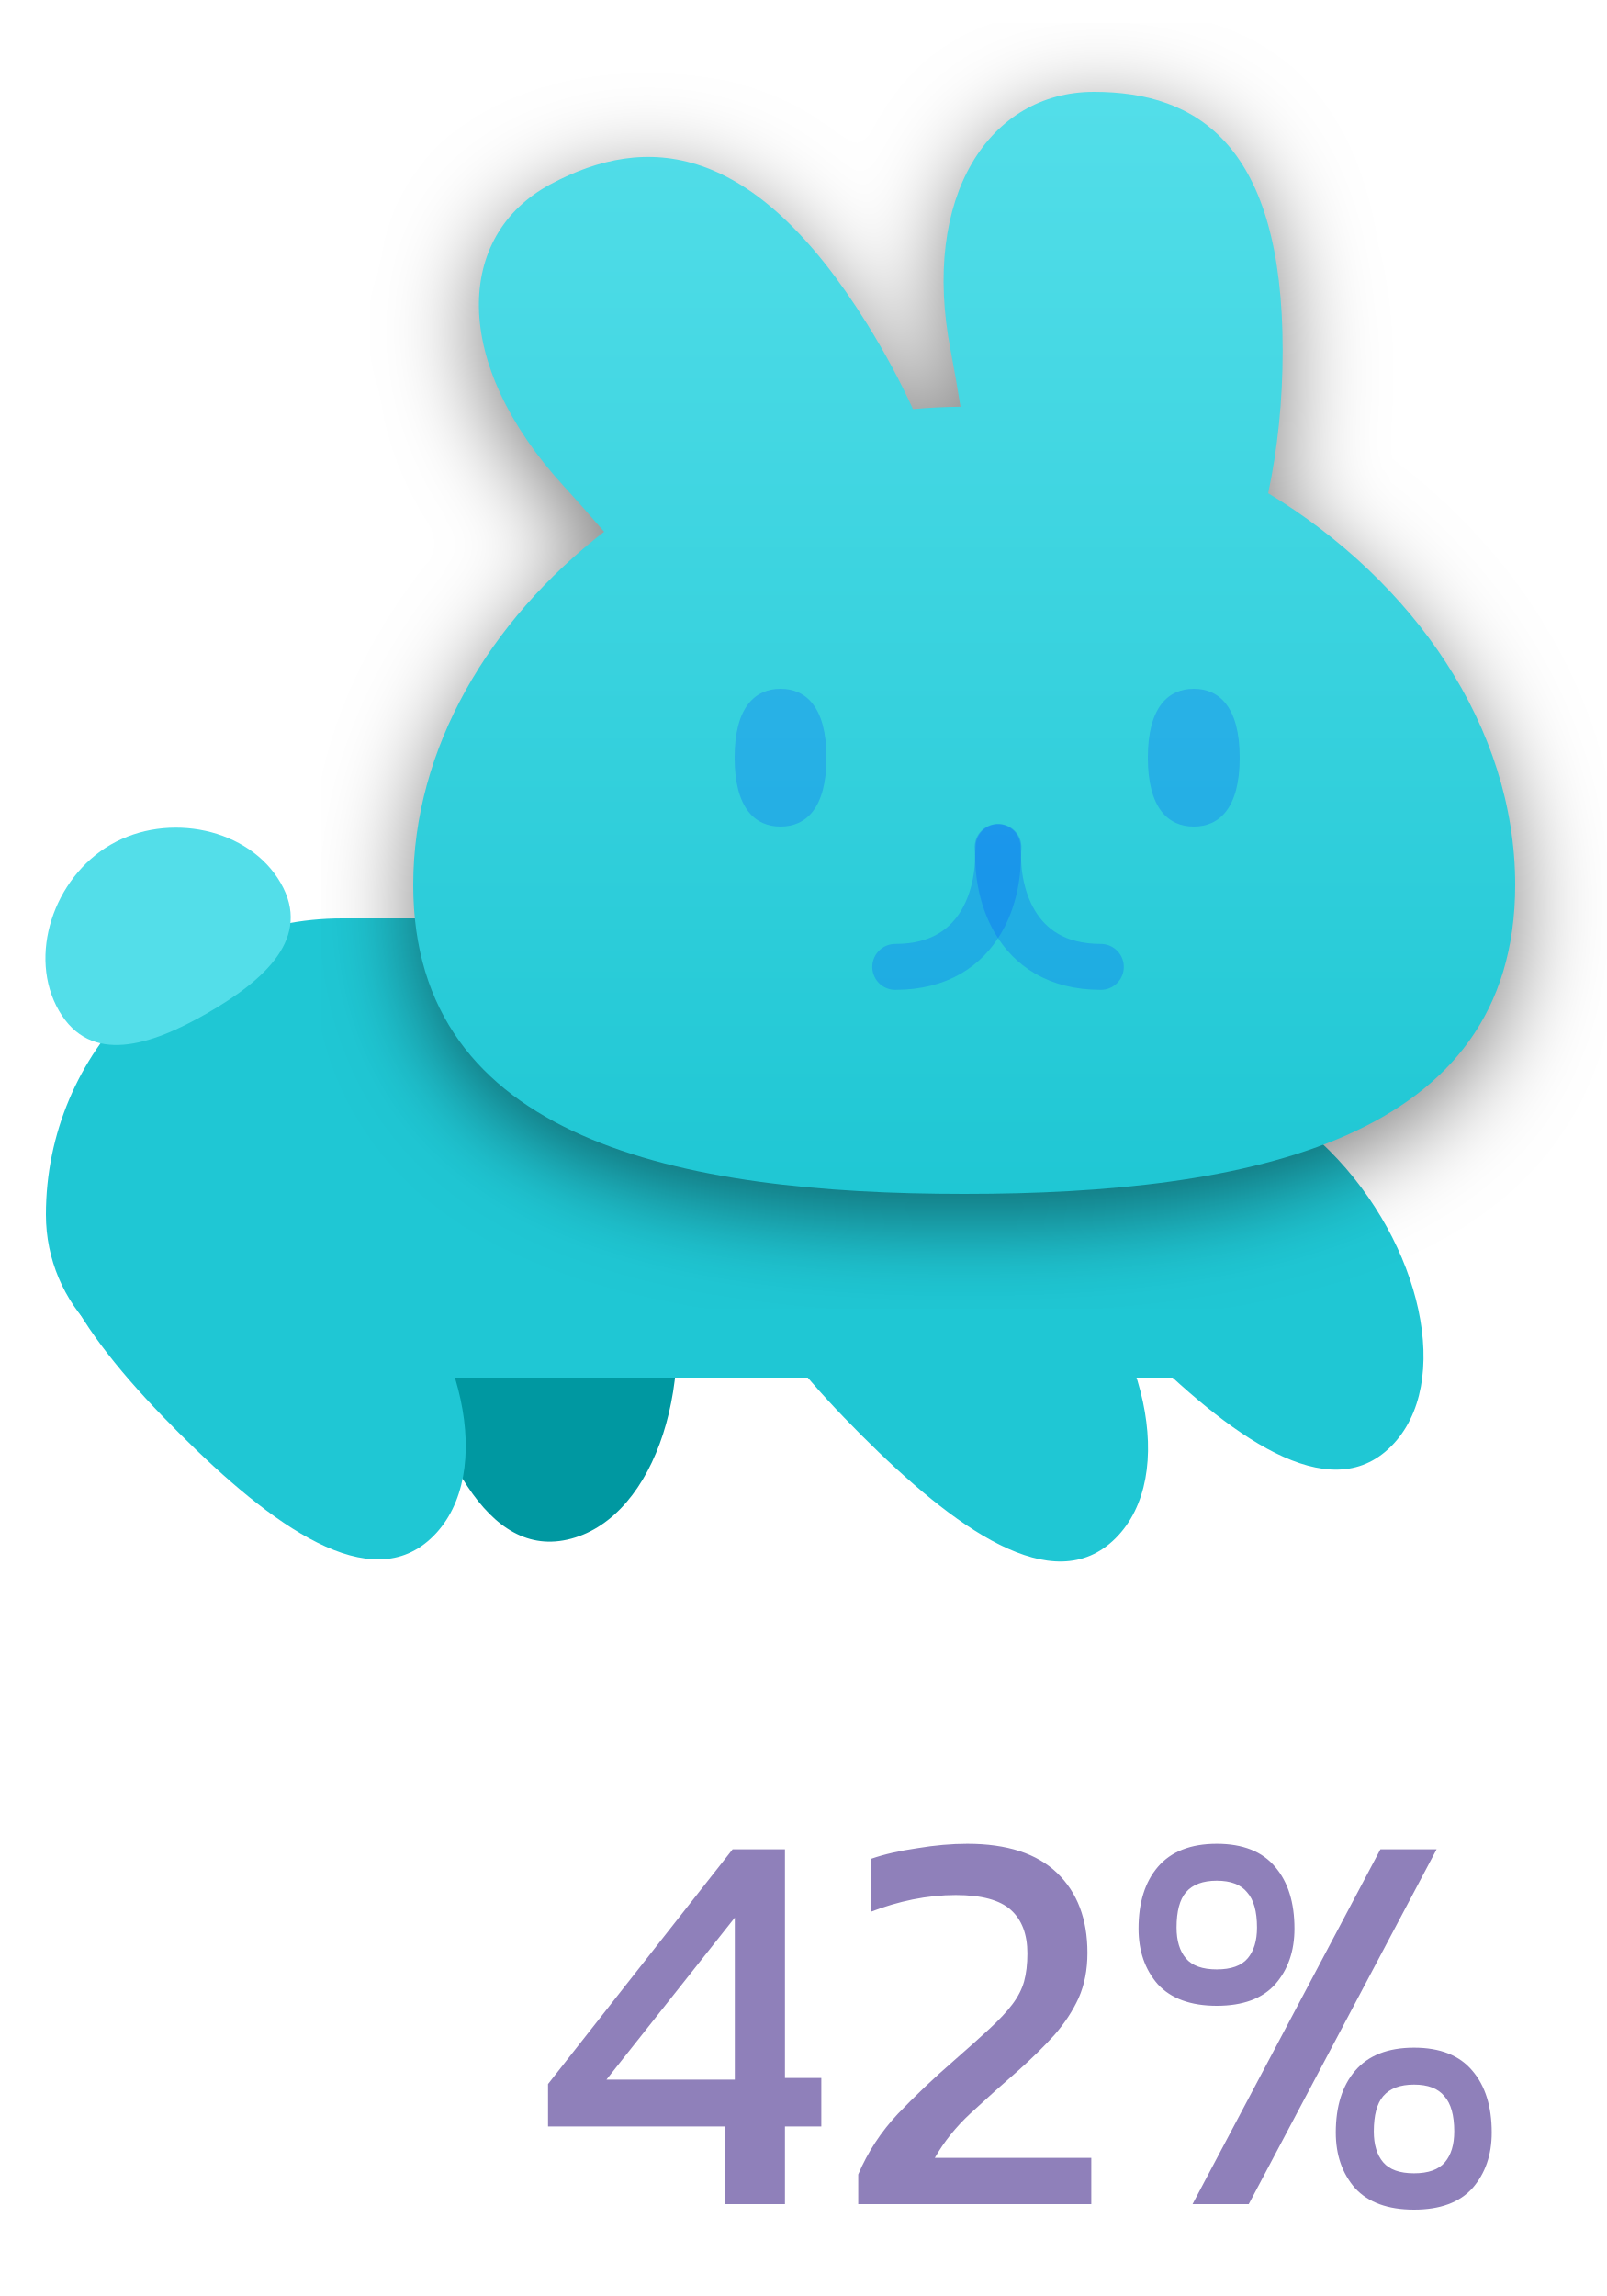
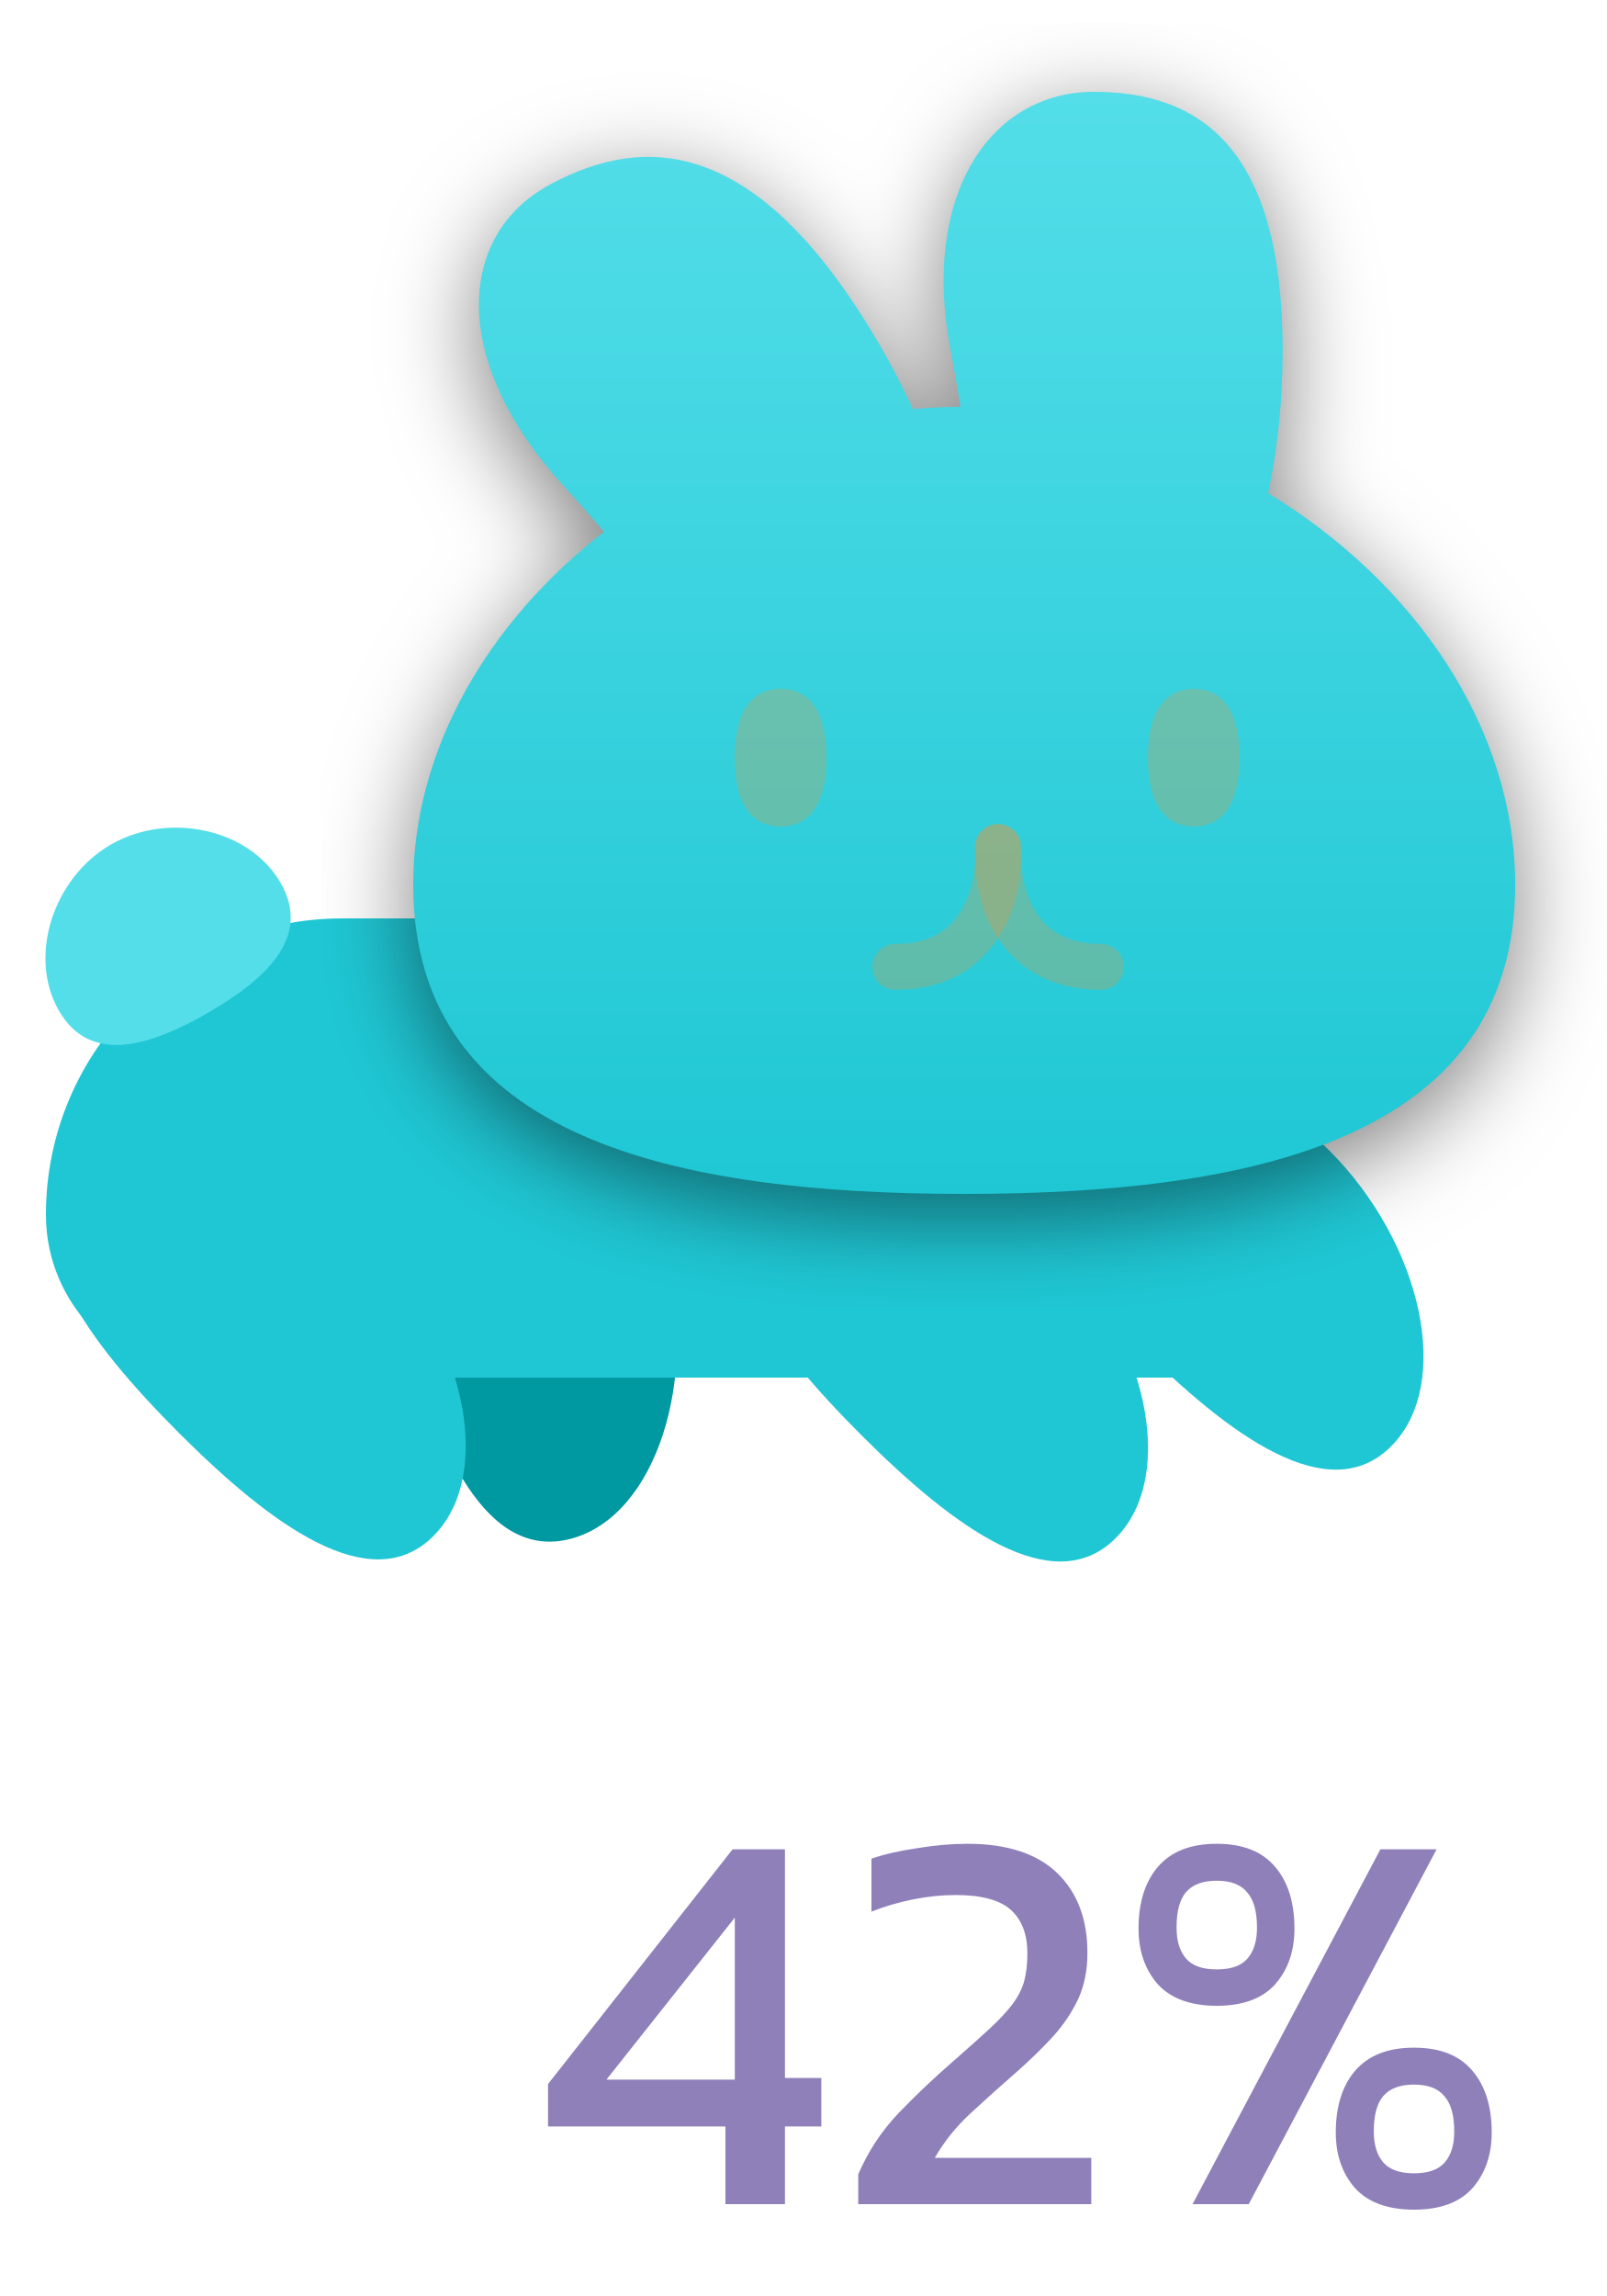
<svg xmlns="http://www.w3.org/2000/svg" width="35" height="50" viewBox="0 0 35 50" fill="none">
  <path d="M9.588 22.865C7.729 23.363 8.025 26.033 8.764 28.79C9.502 31.546 10.581 34.006 12.44 33.508C14.299 33.01 15.233 30.01 14.495 27.254C13.756 24.498 11.447 22.367 9.588 22.865Z" fill="#0098A1" />
  <path d="M1 26.452C1 22.889 3.888 20 7.452 20H13V30H4.548C2.589 30 1 28.411 1 26.452Z" fill="#1FC7D4" />
  <path d="M6.111 19.225C6.797 20.412 5.778 21.334 4.528 22.056C3.278 22.778 1.97 23.199 1.284 22.011C0.599 20.824 1.163 19.115 2.413 18.393C3.663 17.672 5.425 18.037 6.111 19.225Z" fill="#53DEE9" />
  <path d="M1.647 25.66C0.286 27.021 1.878 29.185 3.895 31.203C5.913 33.221 8.077 34.812 9.438 33.452C10.799 32.091 10.108 29.025 8.091 27.008C6.073 24.99 3.007 24.299 1.647 25.66Z" fill="#1FC7D4" />
  <rect width="1" height="10" transform="matrix(-1 0 0 1 14 20)" fill="#1FC7D4" />
  <rect x="9" y="20" width="17" height="10" fill="#1FC7D4" />
  <path d="M16.507 25.706C15.146 27.067 16.738 29.231 18.756 31.249C20.773 33.267 22.938 34.858 24.298 33.497C25.659 32.137 24.968 29.071 22.951 27.053C20.933 25.036 17.868 24.345 16.507 25.706Z" fill="#1FC7D4" />
  <path d="M22.507 23.706C21.146 25.067 22.738 27.231 24.756 29.249C26.773 31.267 28.938 32.858 30.298 31.497C31.659 30.137 30.968 27.071 28.951 25.053C26.933 23.036 23.868 22.345 22.507 23.706Z" fill="#1FC7D4" />
  <g filter="url(#filter0_d)">
    <path fill-rule="evenodd" clip-rule="evenodd" d="M20.705 7.634C20.781 8.027 20.852 8.438 20.919 8.857C20.573 8.86 20.227 8.877 19.884 8.909C19.603 8.295 19.269 7.672 18.884 7.053C16.396 3.051 14.062 2.901 11.989 4.013C9.915 5.124 9.811 7.896 12.283 10.592C12.57 10.905 12.863 11.238 13.157 11.58C10.66 13.516 9 16.291 9 19.27C9 24.829 14.785 26 21 26C27.215 26 33 24.829 33 19.27C33 15.828 30.784 12.658 27.621 10.741C27.824 9.785 27.936 8.735 27.936 7.634C27.936 3.172 26.095 2 23.824 2C21.553 2 20.051 4.271 20.705 7.634Z" fill="url(#paint0_linear_bunny_full)" />
  </g>
-   <path d="M21.728 18.445C21.796 19.315 21.445 21.056 19.498 21.056" stroke="rgba(1, 83, 255, 0.25)" stroke-linecap="round" />
-   <path d="M21.746 18.445C21.678 19.315 22.03 21.056 23.976 21.056" stroke="rgba(1, 83, 255, 0.25)" stroke-linecap="round" />
-   <path d="M18 16.5C18 17.605 17.552 18 17 18C16.448 18 16 17.605 16 16.5C16 15.395 16.448 15 17 15C17.552 15 18 15.395 18 16.5Z" fill="rgba(1, 83, 255, 0.25)" />
-   <path d="M27 16.5C27 17.605 26.552 18 26 18C25.448 18 25 17.605 25 16.5C25 15.395 25.448 15 26 15C26.552 15 27 15.395 27 16.5Z" fill="rgba(1, 83, 255, 0.25)" />
+   <path d="M21.728 18.445C21.796 19.315 21.445 21.056 19.498 21.056" stroke="rgba(255, 145, 38, 0.25)" stroke-linecap="round" />
+   <path d="M21.746 18.445C21.678 19.315 22.03 21.056 23.976 21.056" stroke="rgba(255, 145, 38, 0.25)" stroke-linecap="round" />
+   <path d="M18 16.5C18 17.605 17.552 18 17 18C16.448 18 16 17.605 16 16.5C16 15.395 16.448 15 17 15C17.552 15 18 15.395 18 16.5Z" fill="rgba(255, 145, 38, 0.25)" />
+   <path d="M27 16.5C27 17.605 26.552 18 26 18C25.448 18 25 17.605 25 16.5C25 15.395 25.448 15 26 15C26.552 15 27 15.395 27 16.5Z" fill="rgba(255, 145, 38, 0.25)" />
  <path d="M15.8 48V46.308H11.936V45.384L15.956 40.272H17.096V45.252H17.888V46.308H17.096V48H15.8ZM13.208 45.288H16.004V41.76L13.208 45.288ZM18.692 48V47.352C18.9 46.864 19.188 46.424 19.556 46.032C19.932 45.64 20.332 45.26 20.756 44.892C21.076 44.612 21.34 44.376 21.548 44.184C21.764 43.984 21.932 43.804 22.052 43.644C22.172 43.484 22.256 43.32 22.304 43.152C22.352 42.976 22.376 42.772 22.376 42.54C22.376 42.124 22.256 41.808 22.016 41.592C21.776 41.376 21.376 41.268 20.816 41.268C20.512 41.268 20.2 41.3 19.88 41.364C19.568 41.428 19.268 41.516 18.98 41.628V40.476C19.26 40.38 19.592 40.304 19.976 40.248C20.36 40.184 20.724 40.152 21.068 40.152C21.932 40.152 22.584 40.364 23.024 40.788C23.464 41.212 23.684 41.792 23.684 42.528C23.684 42.896 23.62 43.224 23.492 43.512C23.364 43.792 23.188 44.06 22.964 44.316C22.74 44.564 22.48 44.82 22.184 45.084C21.816 45.404 21.468 45.716 21.14 46.02C20.82 46.316 20.56 46.64 20.36 46.992H23.768V48H18.692ZM26.501 43.68C25.933 43.68 25.505 43.524 25.217 43.212C24.937 42.892 24.797 42.488 24.797 42C24.797 41.432 24.937 40.984 25.217 40.656C25.505 40.32 25.933 40.152 26.501 40.152C27.069 40.152 27.493 40.32 27.773 40.656C28.053 40.984 28.193 41.432 28.193 42C28.193 42.488 28.053 42.892 27.773 43.212C27.493 43.524 27.069 43.68 26.501 43.68ZM25.973 48L30.065 40.272H31.289L27.197 48H25.973ZM26.501 42.888C26.813 42.888 27.037 42.808 27.173 42.648C27.309 42.488 27.377 42.264 27.377 41.976C27.377 41.624 27.305 41.368 27.161 41.208C27.025 41.04 26.805 40.956 26.501 40.956C26.197 40.956 25.973 41.04 25.829 41.208C25.693 41.368 25.625 41.624 25.625 41.976C25.625 42.264 25.693 42.488 25.829 42.648C25.965 42.808 26.189 42.888 26.501 42.888ZM30.797 48.12C30.229 48.12 29.801 47.964 29.513 47.652C29.233 47.332 29.093 46.928 29.093 46.44C29.093 45.872 29.233 45.424 29.513 45.096C29.801 44.76 30.229 44.592 30.797 44.592C31.365 44.592 31.789 44.76 32.069 45.096C32.349 45.424 32.489 45.872 32.489 46.44C32.489 46.928 32.349 47.332 32.069 47.652C31.789 47.964 31.365 48.12 30.797 48.12ZM30.797 47.328C31.109 47.328 31.333 47.248 31.469 47.088C31.605 46.928 31.673 46.704 31.673 46.416C31.673 46.064 31.601 45.808 31.457 45.648C31.321 45.48 31.101 45.396 30.797 45.396C30.493 45.396 30.269 45.48 30.125 45.648C29.989 45.808 29.921 46.064 29.921 46.416C29.921 46.704 29.989 46.928 30.125 47.088C30.261 47.248 30.485 47.328 30.797 47.328Z" fill="#8F80BA" />
  <defs>
    <filter id="filter0_d" x="7" y="0.5" width="28" height="28" filterUnits="userSpaceOnUse" color-interpolation-filters="sRGB">
      <feFlood flood-opacity="0" result="BackgroundImageFix" />
      <feColorMatrix in="SourceAlpha" type="matrix" values="0 0 0 0 0 0 0 0 0 0 0 0 0 0 0 0 0 0 127 0" />
      <feOffset dy="0.5" />
      <feGaussianBlur stdDeviation="1" />
      <feColorMatrix type="matrix" values="0 0 0 0 0 0 0 0 0 0 0 0 0 0 0 0 0 0 0.5 0" />
      <feBlend mode="normal" in2="BackgroundImageFix" result="effect1_dropShadow" />
      <feBlend mode="normal" in="SourceGraphic" in2="effect1_dropShadow" result="shape" />
    </filter>
    <linearGradient id="paint0_linear_bunny_full" x1="21" y1="2" x2="21" y2="26" gradientUnits="userSpaceOnUse">
      <stop stop-color="#53DEE9" />
      <stop offset="1" stop-color="#1FC7D4" />
    </linearGradient>
  </defs>
</svg>
